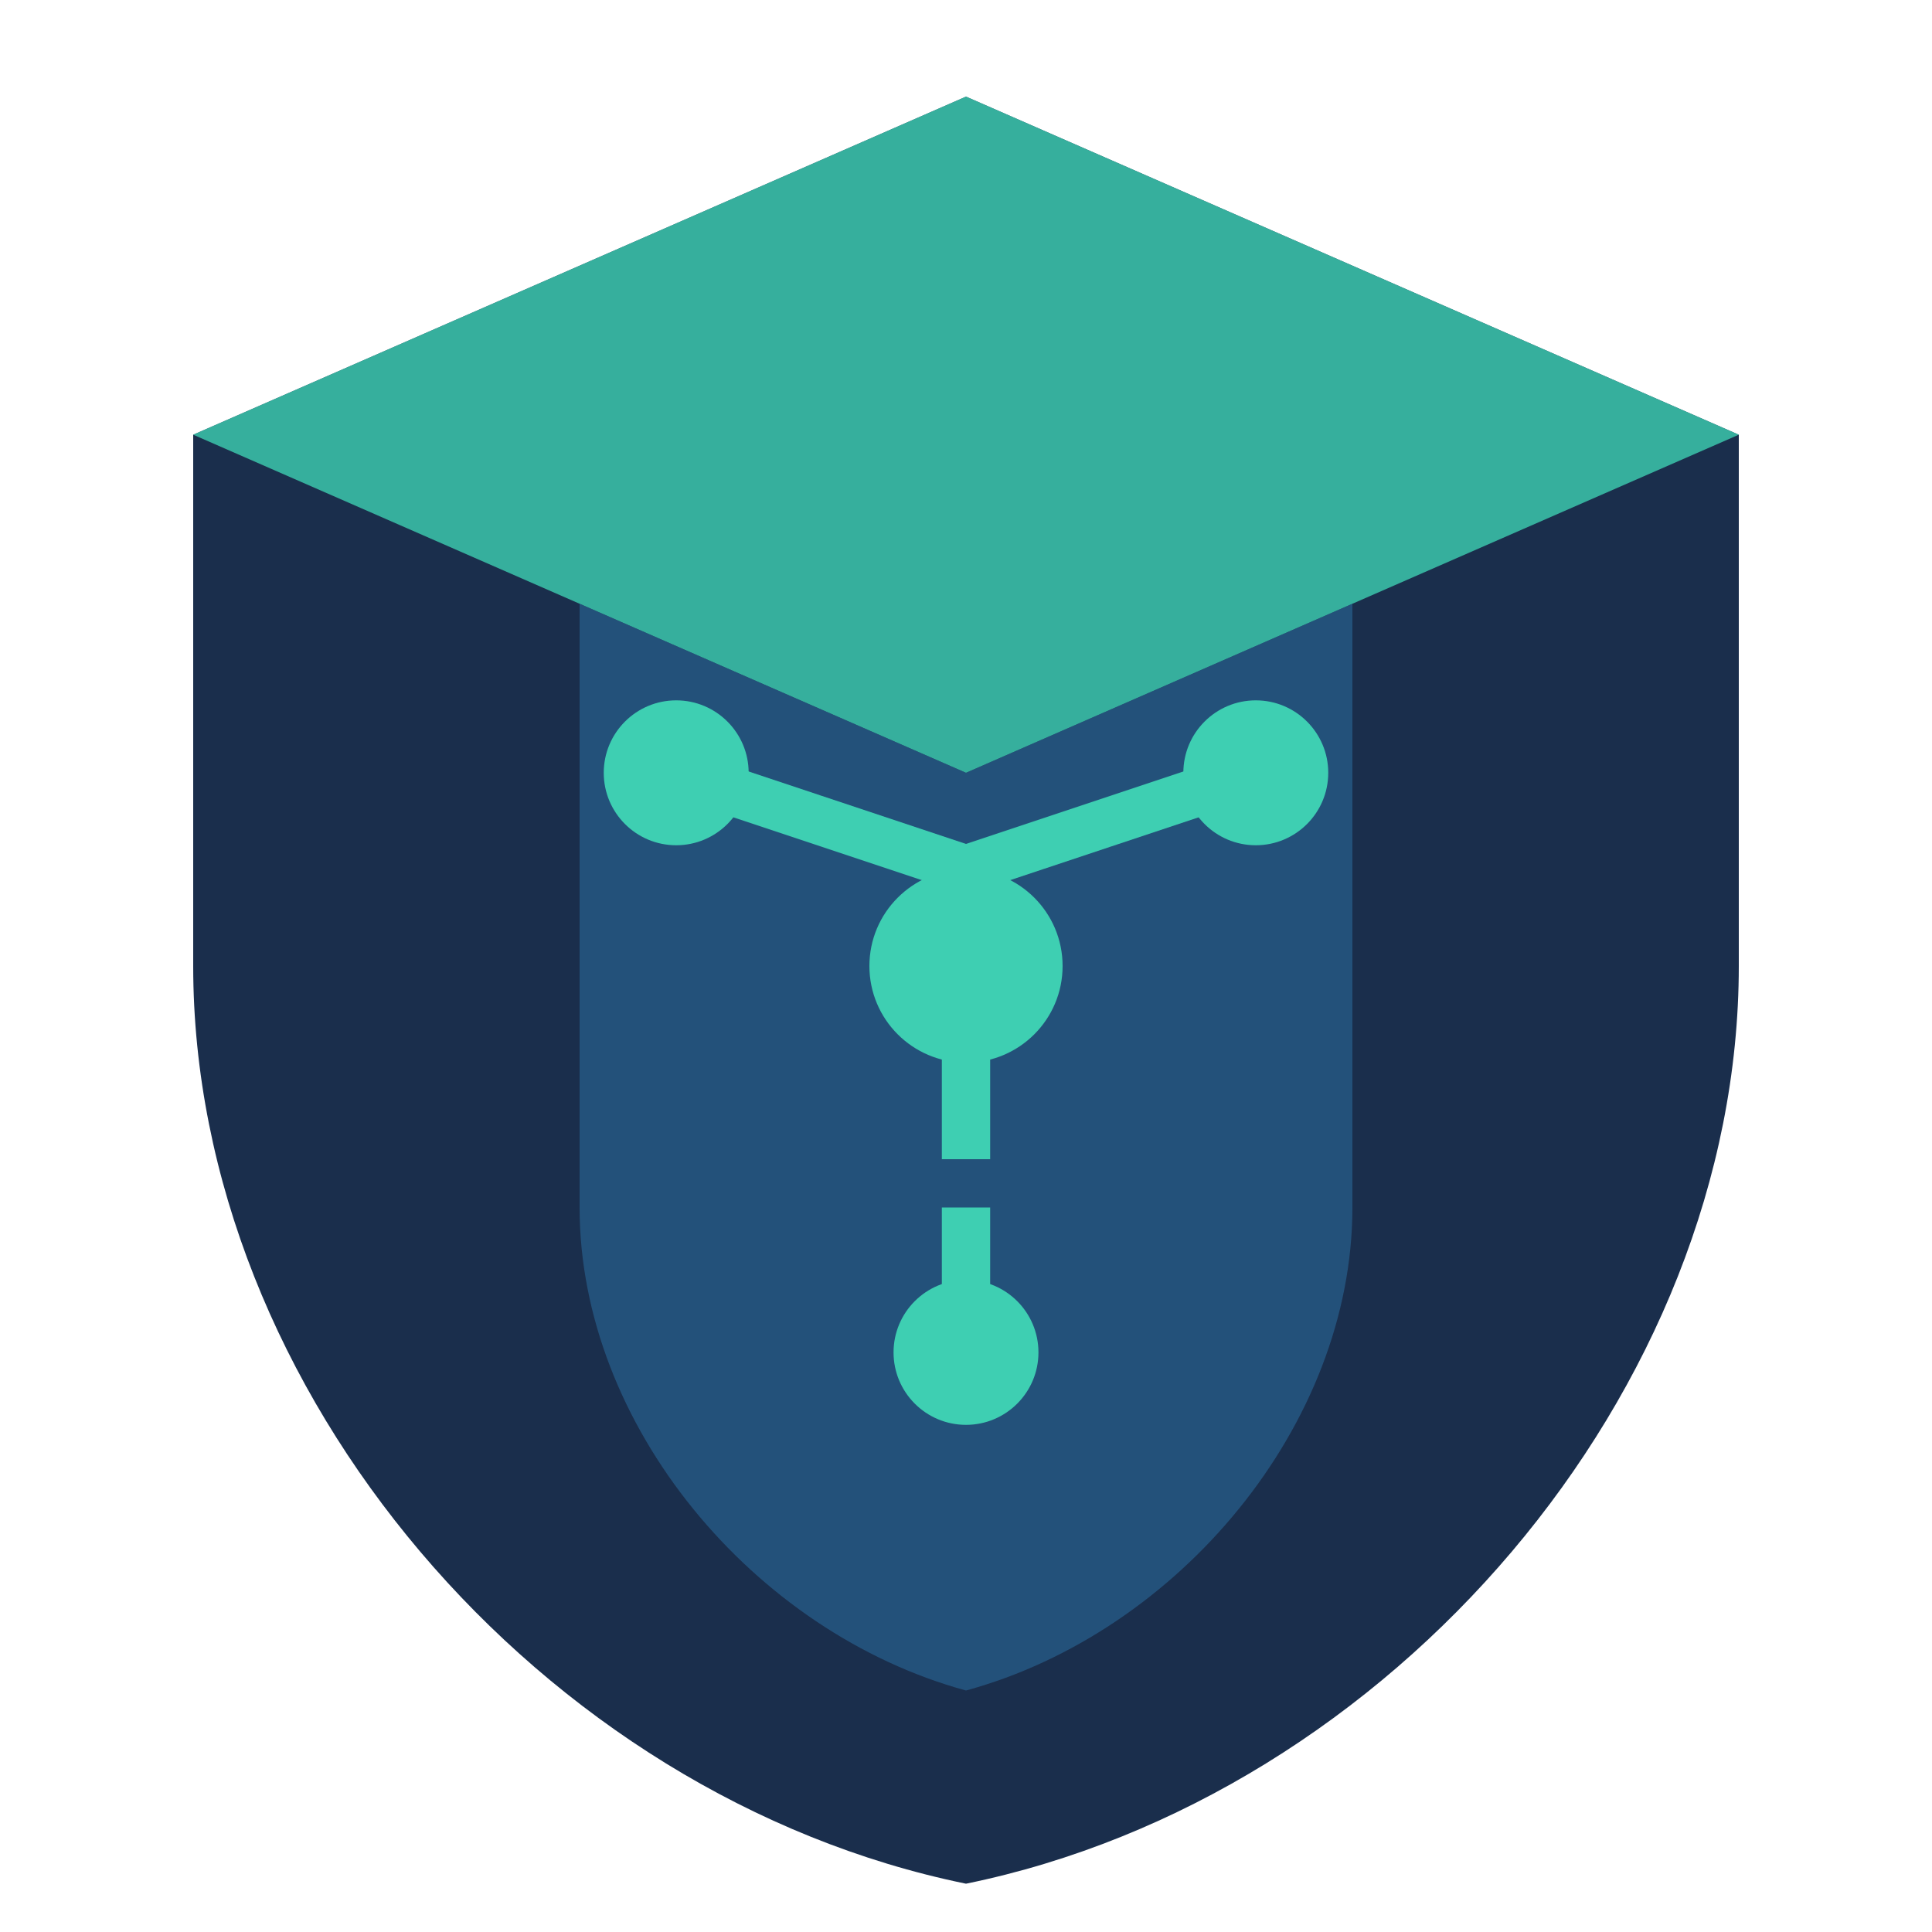
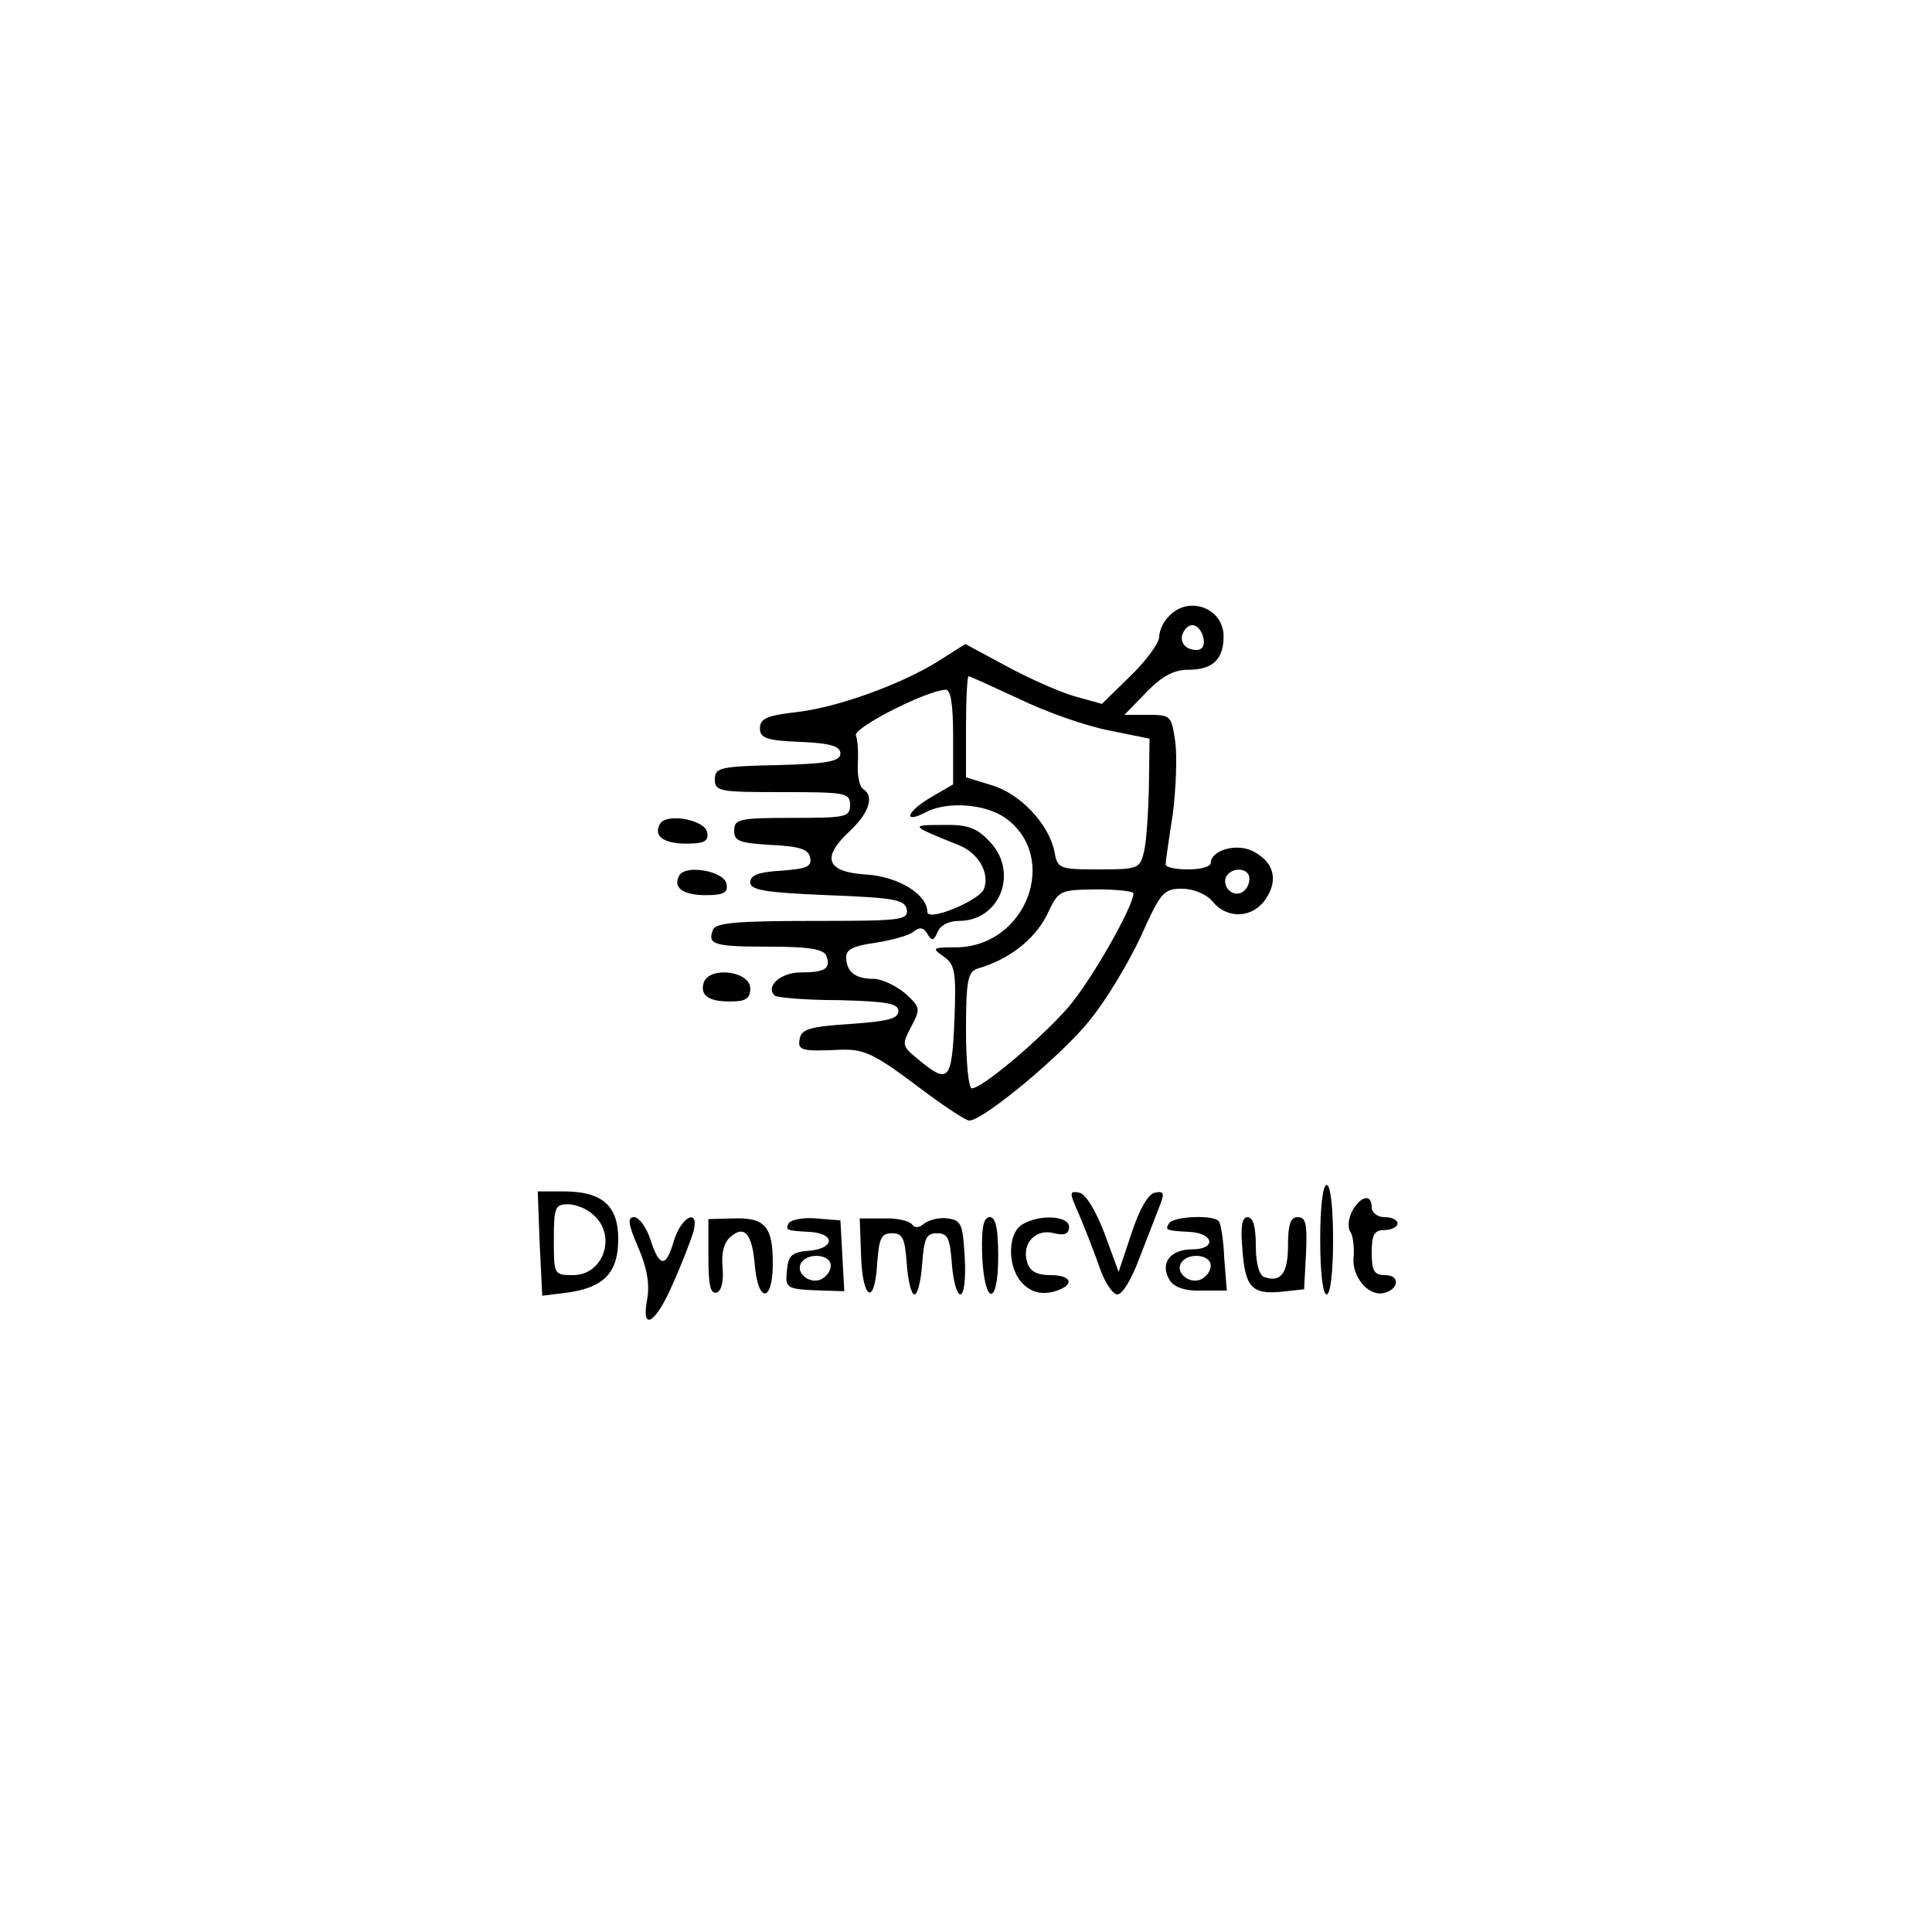
- <svg xmlns="http://www.w3.org/2000/svg" width="40" height="40" viewBox="0 0 40 40" fill="none">
-   <path d="M20 2L4 9V20C4 28.8 11.2 37.2 20 39C28.8 37.2 36 28.8 36 20V9L20 2Z" fill="#1A2E4C" />
-   <path d="M20 2L4 9L20 16L36 9L20 2Z" fill="#3ECFB2" fill-opacity="0.8" />
-   <path d="M12 12.5V25C12 29.5 15.6 33.8 20 35C24.4 33.8 28 29.5 28 25V12.5L20 16L12 12.5Z" fill="#2A6A9A" fill-opacity="0.6" />
-   <circle cx="20" cy="20" r="2" fill="#3ECFB2" />
-   <circle cx="14" cy="16" r="1.5" fill="#3ECFB2" />
-   <circle cx="26" cy="16" r="1.5" fill="#3ECFB2" />
-   <circle cx="20" cy="28" r="1.5" fill="#3ECFB2" />
-   <path d="M20 18L14 16M20 18L26 16M20 18V22" stroke="#3ECFB2" stroke-width="1" />
-   <path d="M20 22V28" stroke="#3ECFB2" stroke-width="1" stroke-dasharray="2 1" />
+ <svg xmlns="http://www.w3.org/2000/svg" version="1.0" width="300pt" height="300pt" viewBox="0 0 300 300" preserveAspectRatio="xMidYMid meet">
+   <g transform="translate(0,300) scale(0.1,-0.1)" fill="#000000" stroke="none">
+     <path d="M1816 2044 c-9 -8 -16 -23 -16 -33 0 -9 -20 -37 -45 -61 l-44 -43 -43 12 c-24 7 -71 28 -106 47 l-63 34 -41 -26 c-57 -36 -158 -73 -223 -80 -44 -5 -55 -10 -55 -25 0 -15 10 -19 63 -21 47 -2 62 -7 62 -18 0 -12 -19 -16 -97 -18 -90 -2 -98 -4 -98 -22 0 -19 7 -20 105 -20 98 0 105 -1 105 -20 0 -19 -7 -20 -90 -20 -83 0 -90 -2 -90 -20 0 -16 8 -19 57 -22 45 -2 59 -7 61 -20 3 -14 -6 -17 -45 -20 -35 -2 -48 -7 -48 -18 0 -12 22 -16 120 -20 104 -4 120 -7 123 -22 3 -17 -9 -18 -146 -18 -119 0 -151 -3 -155 -14 -9 -23 2 -26 89 -26 61 0 83 -4 87 -14 8 -20 -2 -26 -40 -26 -31 0 -55 -22 -40 -36 3 -3 48 -7 99 -7 75 -2 93 -5 93 -17 0 -12 -17 -16 -75 -20 -61 -4 -75 -8 -78 -22 -4 -19 1 -21 64 -18 35 1 51 -6 115 -54 41 -31 78 -56 84 -56 22 0 147 104 189 158 25 31 60 90 78 129 30 67 35 73 63 73 18 0 38 -8 48 -20 23 -28 63 -26 83 5 20 30 11 58 -22 74 -26 12 -64 0 -64 -19 0 -6 -16 -10 -35 -10 -19 0 -35 3 -35 8 0 4 5 39 11 77 5 39 7 89 4 113 -6 41 -7 42 -43 42 l-36 0 34 35 c24 25 43 35 65 35 38 0 55 16 55 52 0 43 -53 64 -84 32z m51 -29 c7 -20 -2 -29 -21 -22 -9 4 -13 13 -10 22 8 19 23 19 31 0z m-285 -100 c41 -20 103 -42 139 -49 l64 -13 -1 -75 c-1 -42 -4 -88 -8 -102 -6 -25 -10 -26 -70 -26 -62 0 -64 1 -69 29 -9 42 -53 89 -98 102 l-39 12 0 79 c0 43 2 78 4 78 2 0 37 -16 78 -35z m-102 -59 l0 -74 -36 -21 c-37 -22 -42 -41 -6 -22 33 17 91 13 123 -9 85 -61 33 -199 -75 -201 -38 0 -40 -1 -21 -14 18 -13 20 -23 17 -100 -4 -93 -9 -99 -55 -61 -27 22 -27 23 -12 52 15 28 14 30 -10 52 -15 12 -36 22 -48 22 -28 0 -42 10 -43 32 -1 13 9 19 45 24 25 4 52 11 59 17 10 8 16 7 22 -3 7 -12 10 -11 16 3 4 10 17 17 33 17 65 0 94 78 46 125 -19 20 -34 25 -72 24 -50 0 -50 -1 25 -31 31 -12 49 -43 40 -68 -6 -18 -88 -52 -88 -36 0 27 -45 55 -95 58 -62 4 -70 26 -26 67 31 29 39 55 21 66 -5 3 -9 20 -8 38 1 18 0 38 -3 45 -4 12 108 69 139 71 8 1 12 -20 12 -73z m460 -220 c0 -20 -19 -31 -32 -18 -6 6 -7 15 -4 21 10 16 36 13 36 -3z m-180 -23 c0 -21 -67 -138 -102 -178 -44 -50 -133 -125 -149 -125 -5 0 -9 41 -9 90 0 78 3 91 18 96 49 14 88 45 107 82 19 40 19 40 77 41 32 0 58 -3 58 -6z" />
+     <path d="M1025 1721 c-11 -19 5 -31 41 -31 28 0 35 4 32 18 -4 19 -62 30 -73 13z" />
+     <path d="M1055 1641 c-11 -19 5 -31 41 -31 28 0 35 4 32 18 -4 19 -62 30 -73 13z" />
+     <path d="M1093 1475 c-7 -21 8 -31 44 -30 21 0 28 5 28 20 0 27 -62 35 -72 10z" />
+     <path d="M2050 1075 c0 -50 4 -85 10 -85 6 0 10 35 10 85 0 50 -4 85 -10 85 -6 0 -10 -35 -10 -85z" />
+     <path d="M838 1069 l4 -81 40 5 c56 8 78 31 78 83 0 52 -25 74 -85 74 l-40 0 3 -81z m84 44 c36 -32 15 -93 -32 -93 -30 0 -30 1 -30 55 0 50 2 55 22 55 12 0 30 -7 40 -17z" />
+     <path d="M1676 1113 c9 -21 23 -57 31 -80 8 -24 21 -43 28 -43 8 0 22 24 33 53 11 28 25 65 31 80 10 25 9 28 -6 25 -10 -2 -24 -26 -36 -63 l-20 -60 -22 60 c-14 36 -29 61 -39 63 -16 3 -16 1 0 -35z" />
+     <path d="M2100 1120 c-6 -11 -8 -26 -3 -33 4 -6 6 -24 5 -38 -4 -30 22 -62 46 -57 24 5 27 28 3 28 -17 0 -21 6 -21 35 0 28 4 35 20 35 11 0 20 5 20 10 0 6 -9 10 -20 10 -11 0 -20 7 -20 15 0 22 -17 18 -30 -5z" />
+     <path d="M991 1063 c14 -32 18 -58 14 -80 -10 -52 13 -39 40 24 14 31 28 68 32 81 9 38 -20 22 -31 -16 -12 -41 -22 -40 -36 3 -6 19 -18 35 -25 35 -11 0 -10 -10 6 -47z" />
+     <path d="M1100 1048 c0 -43 3 -58 13 -55 7 2 11 17 9 39 -2 23 2 39 13 48 21 18 33 4 37 -44 5 -60 28 -59 28 2 0 58 -12 72 -63 70 l-37 -1 0 -59z" />
+     <path d="M1225 1101 c-6 -11 -5 -12 34 -14 38 -3 37 -25 -1 -29 -28 -2 -34 -7 -36 -30 -3 -29 -2 -30 56 -32 l33 -1 -3 55 -3 55 -37 3 c-20 2 -39 -2 -43 -7z m65 -66 c0 -9 -7 -18 -16 -22 -18 -7 -39 11 -30 26 11 17 46 13 46 -4z" />
+     <path d="M1337 1052 c2 -70 21 -81 25 -15 3 40 6 48 23 48 17 0 20 -8 23 -47 2 -27 7 -48 12 -48 5 0 10 21 12 48 3 39 6 47 23 47 17 0 20 -8 23 -47 2 -27 8 -48 13 -48 6 0 9 24 7 58 -3 51 -5 57 -26 60 -13 2 -29 -2 -37 -8 -8 -7 -15 -7 -19 -1 -4 5 -23 10 -44 9 l-37 0 2 -56z" />
+     <path d="M1525 1053 c3 -80 25 -84 25 -4 0 44 -4 61 -13 61 -10 0 -13 -16 -12 -57z" />
+     <path d="M1588 1099 c-25 -14 -24 -71 2 -94 13 -12 27 -15 45 -11 34 9 32 26 -4 26 -21 0 -32 6 -36 20 -9 29 13 53 42 45 16 -4 23 -1 23 10 0 17 -45 20 -72 4z" />
+     <path d="M1815 1100 c-6 -10 -5 -11 34 -13 37 -3 39 -27 2 -27 -35 0 -51 -23 -34 -49 7 -10 24 -16 49 -15 l39 0 -4 50 c-1 27 -5 52 -8 57 -6 11 -71 9 -78 -3z m65 -65 c0 -9 -7 -18 -16 -22 -18 -7 -39 11 -30 26 11 17 46 13 46 -4z" />
+     <path d="M1929 1063 c4 -61 14 -73 59 -69 l37 4 3 56 c2 45 0 56 -13 56 -11 0 -15 -11 -15 -44 0 -43 -11 -58 -37 -49 -8 3 -13 22 -13 49 0 29 -4 44 -13 44 -8 0 -11 -14 -8 -47z" />
+   </g>
</svg>
